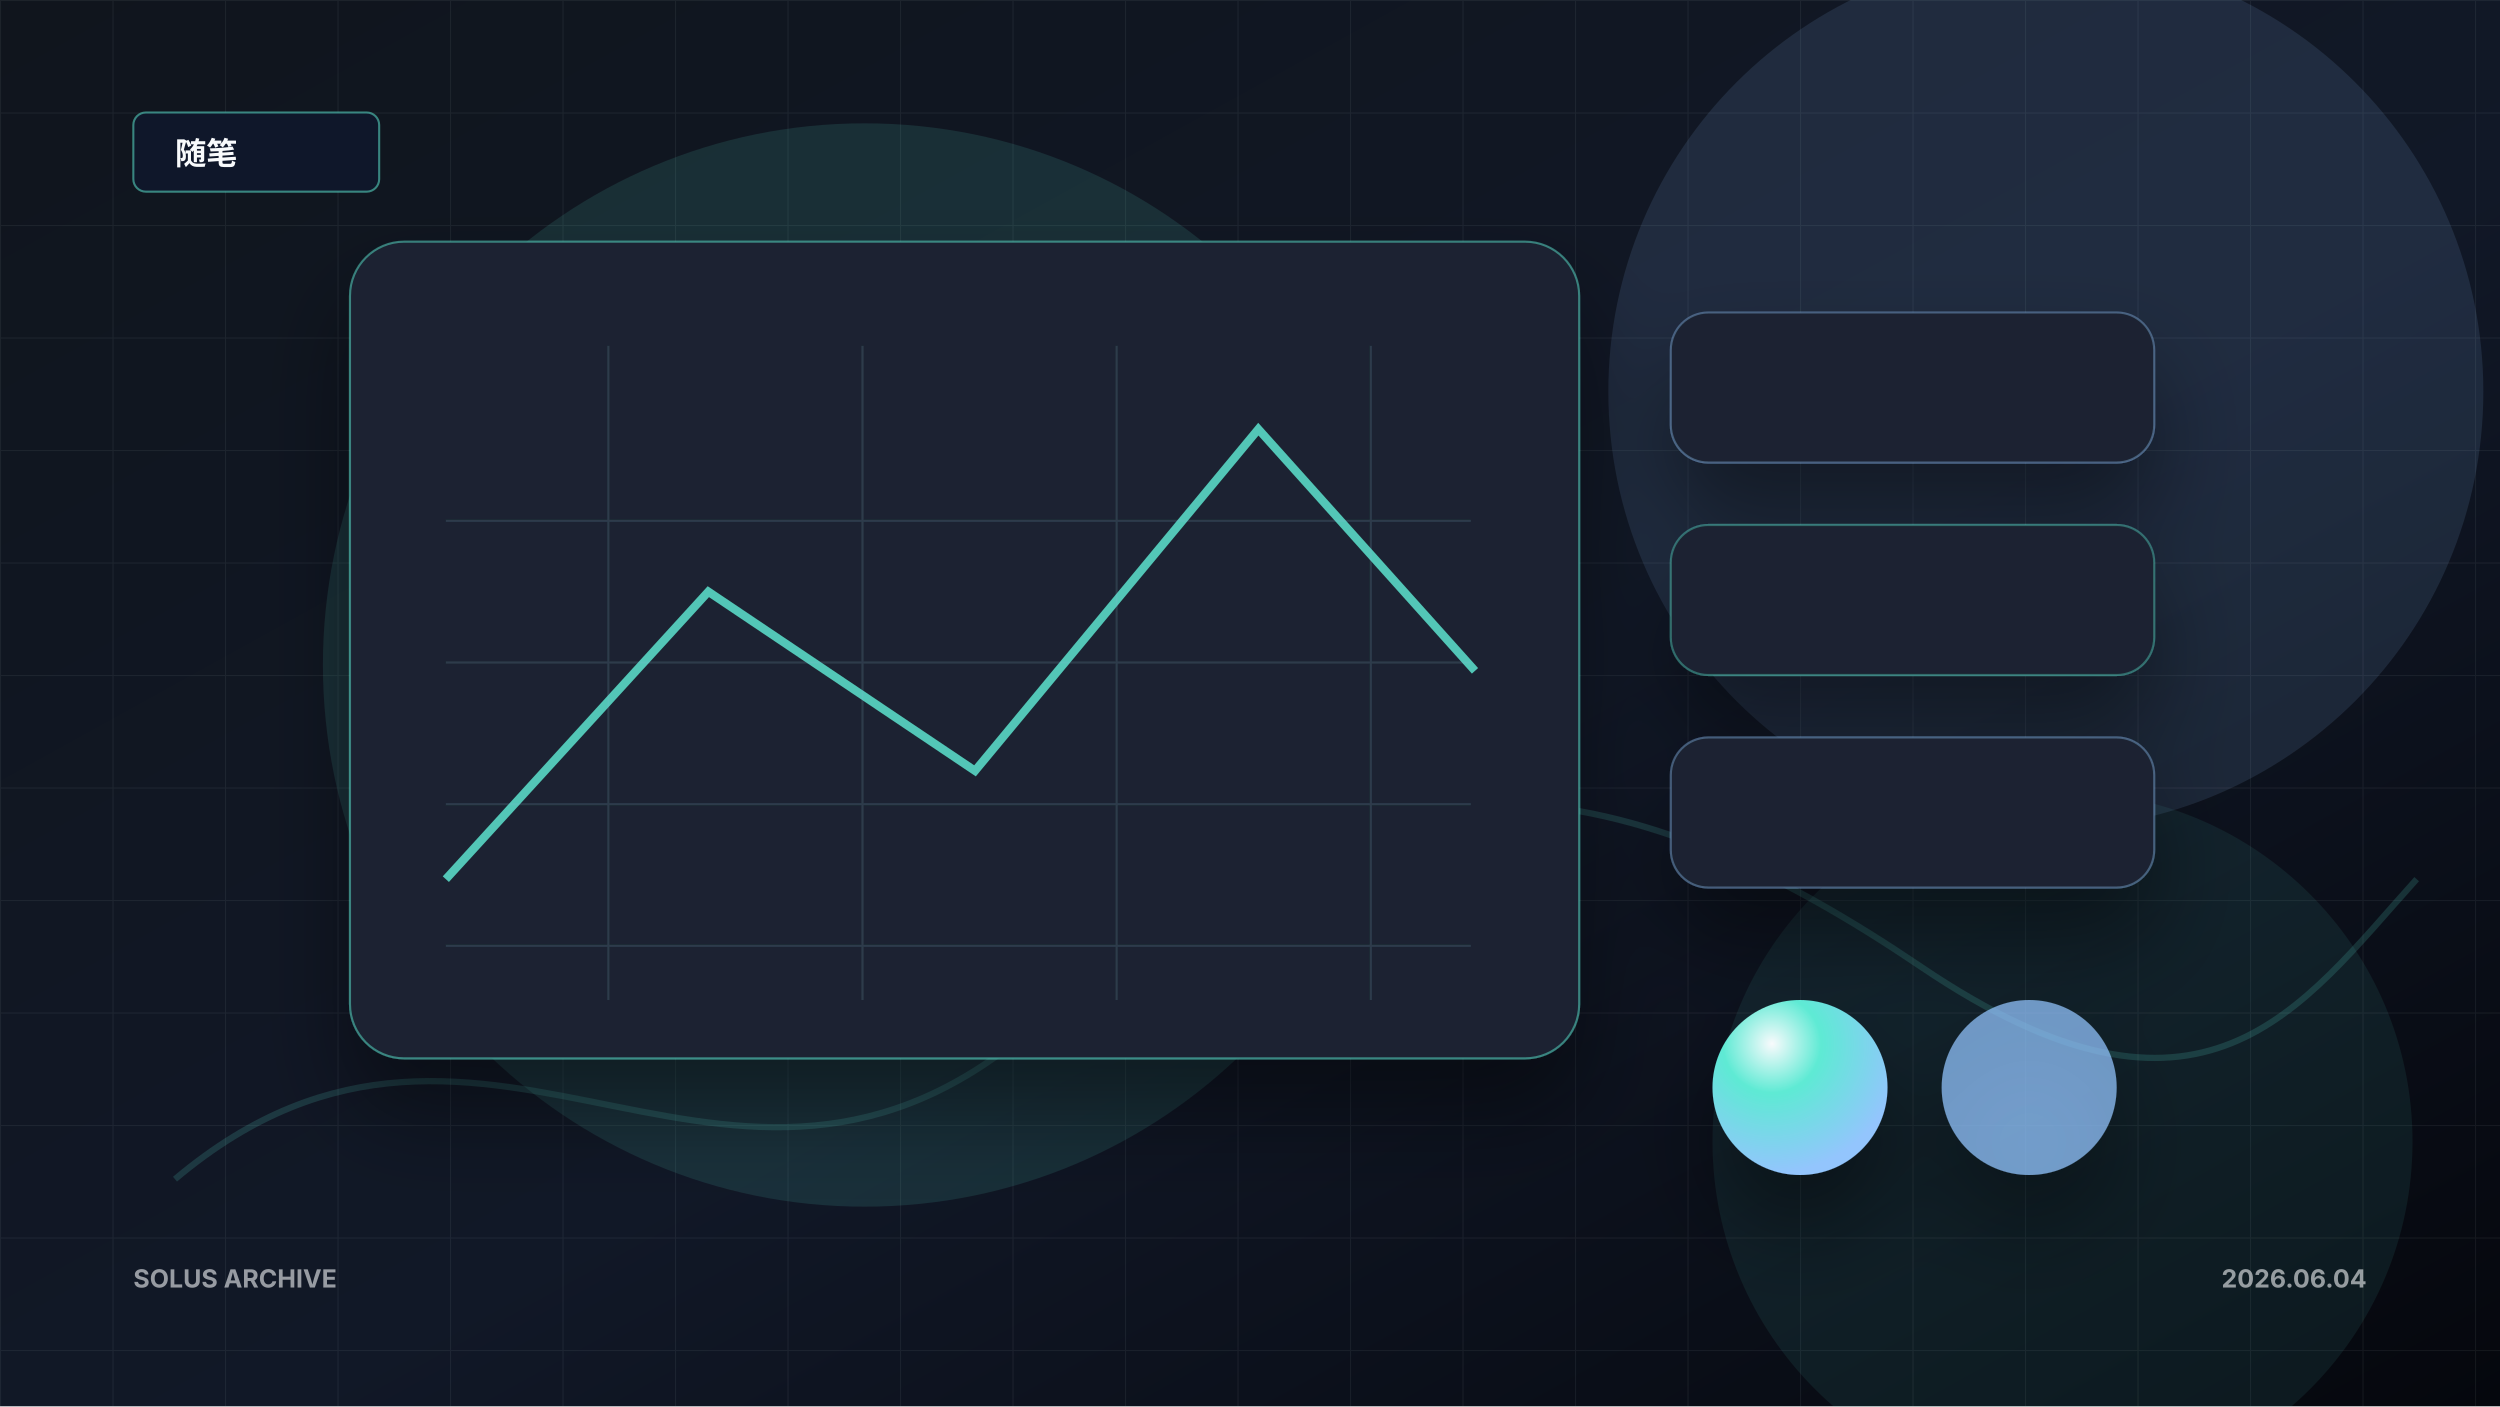
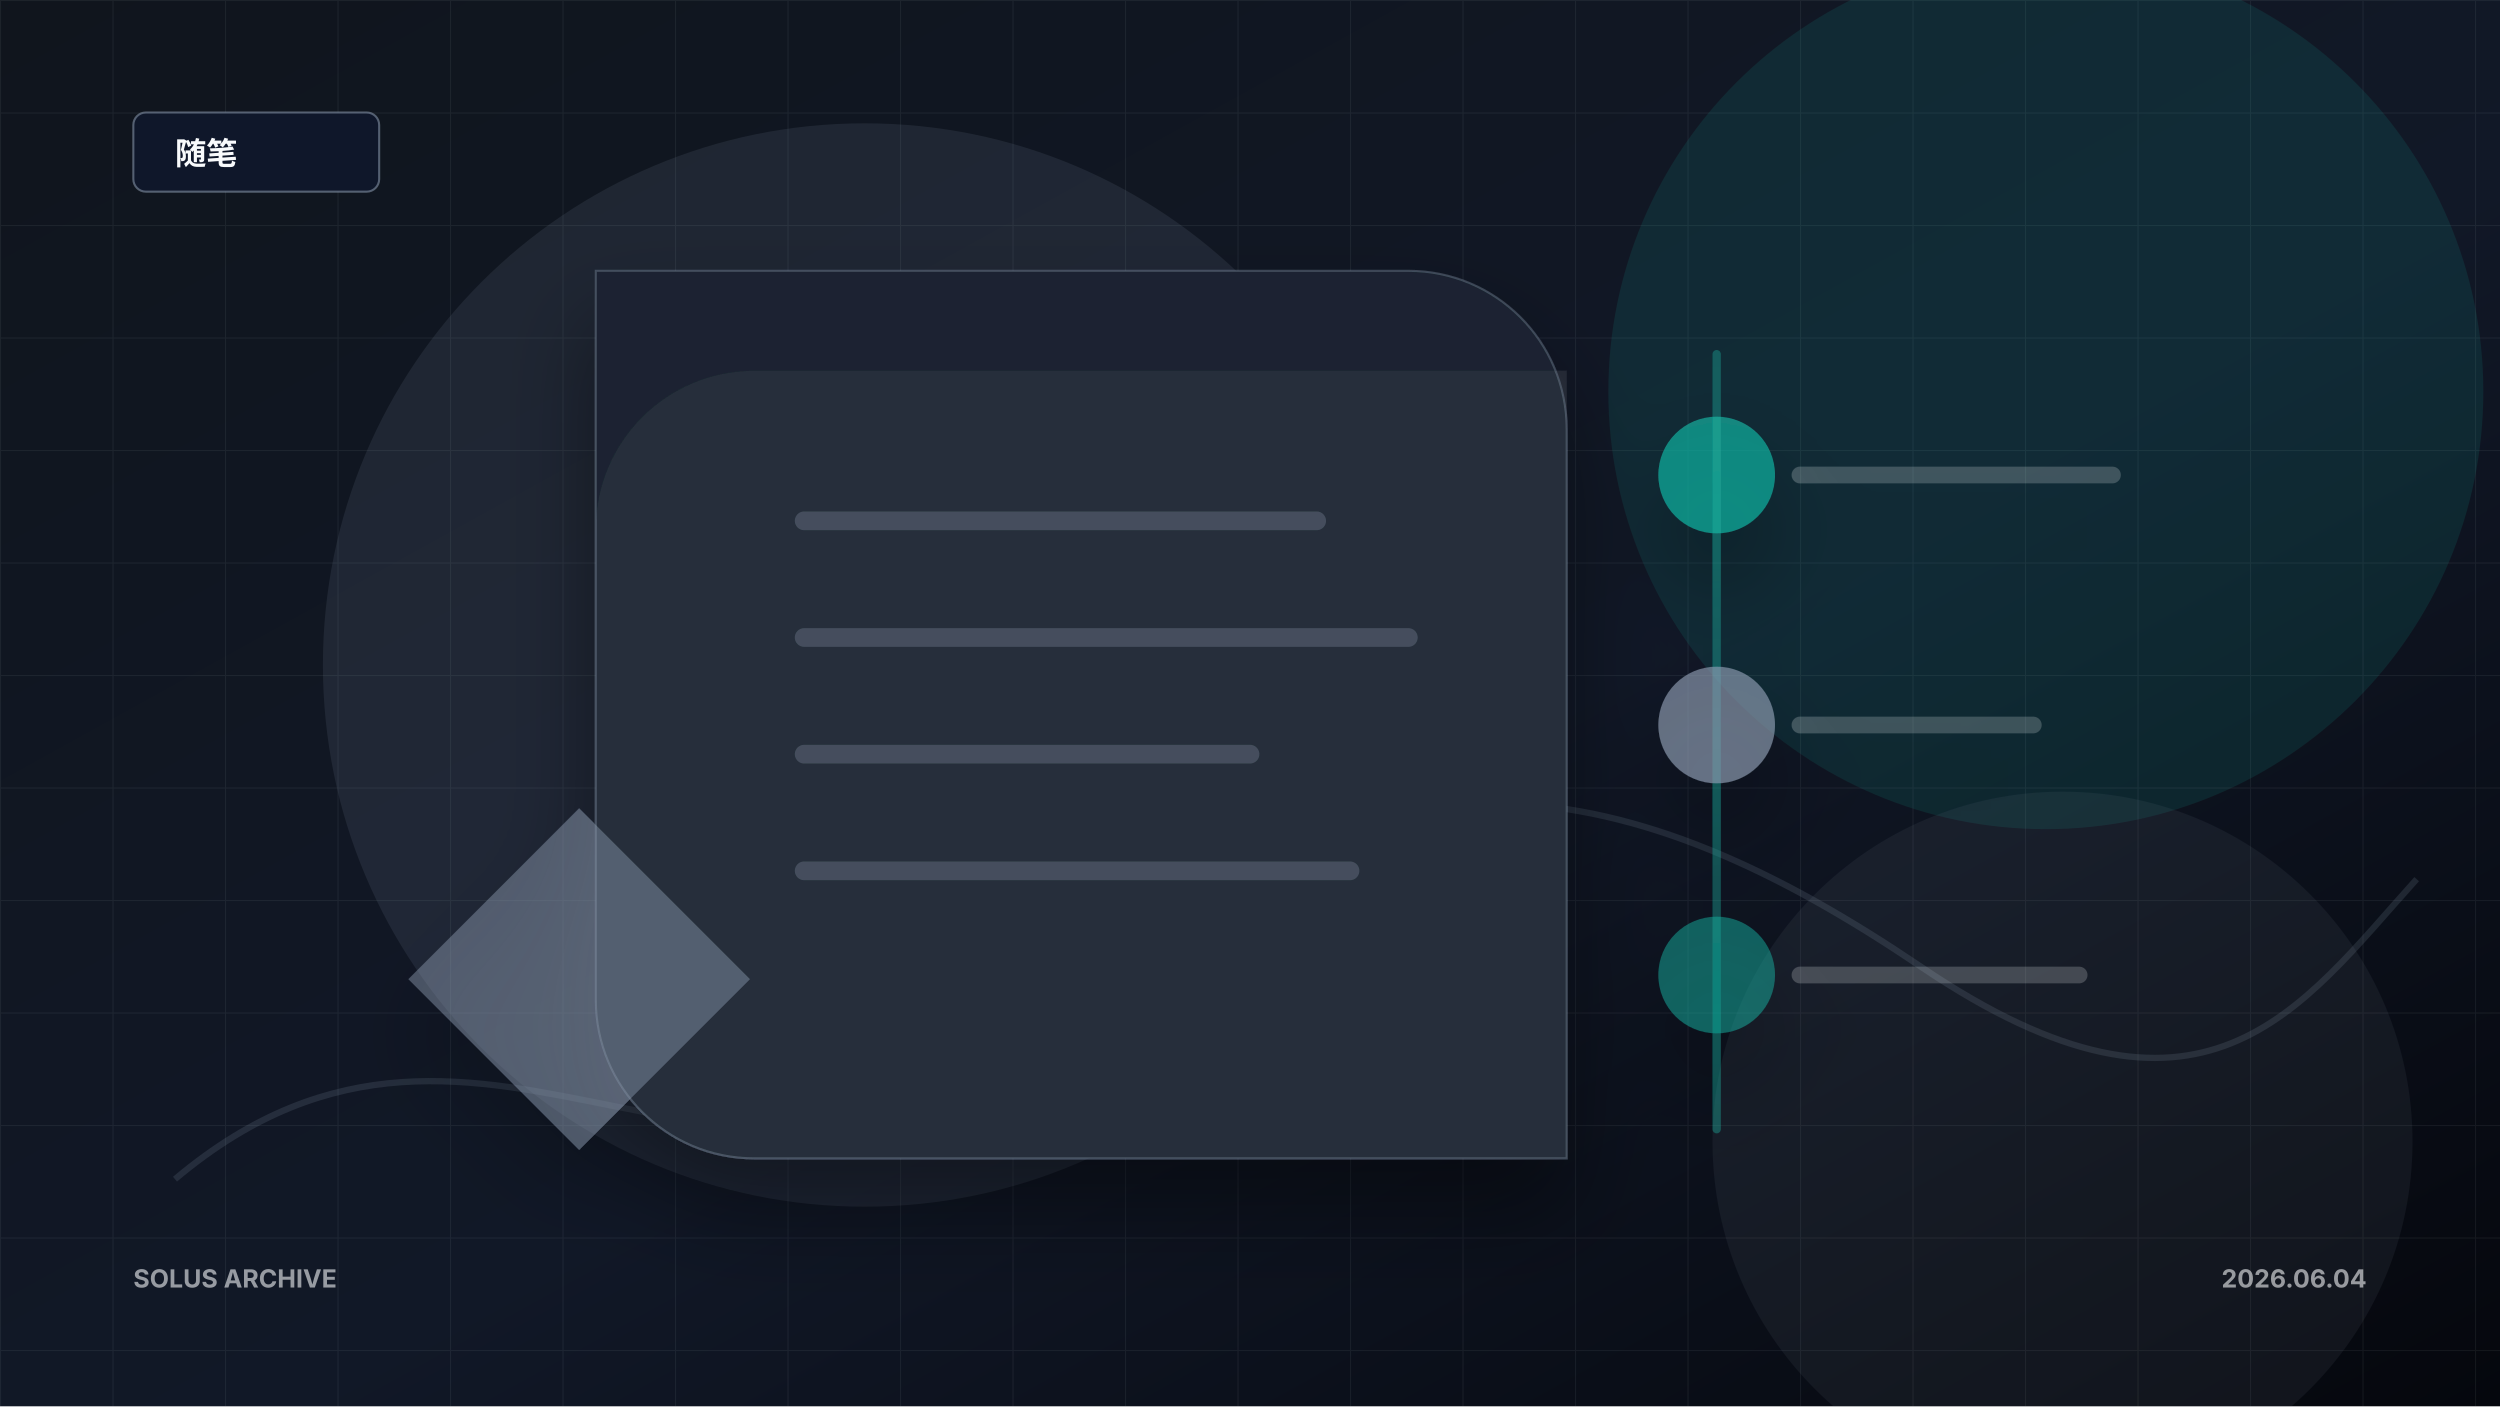
<svg xmlns="http://www.w3.org/2000/svg" viewBox="0 0 1200 675" role="img" aria-label="SOLUS 技术档案的起点">
  <defs>
    <linearGradient id="bg" x1="0" y1="0" x2="1" y2="1">
      <stop offset="0" stop-color="#10151d" />
      <stop offset=".56" stop-color="#111827" />
      <stop offset="1" stop-color="#05070d" />
    </linearGradient>
    <radialGradient id="sphere" cx=".34" cy=".25" r=".74">
      <stop offset="0" stop-color="#f8fafc" />
-       <stop offset=".38" stop-color="#5eead4" />
-       <stop offset="1" stop-color="#93c5fd" />
+       <stop offset=".38" stop-color="#94a3b8" />
+       <stop offset="1" stop-color="#14b8a6" />
    </radialGradient>
    <pattern id="grid" width="54" height="54" patternUnits="userSpaceOnUse">
      <path d="M54 0H0v54" fill="none" stroke="#f8fafc" stroke-opacity=".06" />
    </pattern>
    <filter id="shadow" x="-40%" y="-40%" width="180%" height="180%">
      <feDropShadow dx="0" dy="26" stdDeviation="22" flood-color="#000" flood-opacity=".42" />
    </filter>
  </defs>
  <rect width="1200" height="675" fill="url(#bg)" />
  <rect width="1200" height="675" fill="url(#grid)" />
-   <circle cx="415" cy="319.2" r="260" fill="#5eead4" opacity=".12" />
-   <circle cx="982" cy="188" r="210" fill="#93c5fd" opacity=".12" />
-   <circle cx="990" cy="548" r="168" fill="#5eead4" opacity=".08" />
-   <path d="M84 566C236 438 354 628 506 484s280-112 416-20 182 20 238-42" fill="none" stroke="#5eead4" stroke-opacity=".16" stroke-width="3" />
+   <circle cx="415" cy="319.2" r="260" fill="#94a3b8" opacity=".12" />
+   <circle cx="982" cy="188" r="210" fill="#14b8a6" opacity=".12" />
+   <circle cx="990" cy="548" r="168" fill="#94a3b8" opacity=".08" />
+   <path d="M84 566C236 438 354 628 506 484s280-112 416-20 182 20 238-42" fill="none" stroke="#94a3b8" stroke-opacity=".16" stroke-width="3" />
  <g filter="url(#shadow)">
-     <rect x="168" y="116" width="590" height="392" rx="26" fill="#1b2431" stroke="#5eead4" stroke-opacity=".48" />
-     <path d="M214 422L340 284l128 86 136-164 104 116" fill="none" stroke="#5eead4" stroke-width="4" opacity=".82" />
-     <path d="M214 454h492M214 386h492M214 318h492M214 250h492M292 166v314M414 166v314M536 166v314M658 166v314" stroke="#8fb8d7" stroke-opacity=".16" />
-     <rect x="802" y="150" width="232" height="72" rx="18" fill="#1b2431" stroke="#93c5fd" stroke-opacity=".36" />
-     <rect x="802" y="252" width="232" height="72" rx="18" fill="#1b2431" stroke="#5eead4" stroke-opacity=".36" />
-     <rect x="802" y="354" width="232" height="72" rx="18" fill="#1b2431" stroke="#93c5fd" stroke-opacity=".36" />
-     <circle cx="864" cy="522" r="42" fill="url(#sphere)" />
-     <circle cx="974" cy="522" r="42" fill="#93c5fd" opacity=".72" />
+     <path d="M286 130h390c42 0 76 34 76 76v350H362c-42 0-76-34-76-76z" fill="#1a2430" stroke="#94a3b8" stroke-opacity=".32" />
+     <path d="M362 178h390v378H362c-42 0-76-34-76-76V254c0-42 34-76 76-76z" fill="#fff" opacity=".05" />
+     <path d="M386 250h246M386 306h290M386 362h214M386 418h262" stroke="#94a3b8" stroke-width="9" stroke-linecap="round" opacity=".28" />
+     <path d="M824 170v372" stroke="#14b8a6" stroke-width="4" stroke-linecap="round" opacity=".36" />
+     <circle cx="824" cy="228" r="28" fill="#14b8a6" opacity=".66" />
+     <circle cx="824" cy="348" r="28" fill="#94a3b8" opacity=".62" />
+     <circle cx="824" cy="468" r="28" fill="#14b8a6" opacity=".46" />
+     <path d="M864 228h150M864 348h112M864 468h134" stroke="#f8fafc" stroke-opacity=".2" stroke-width="8" stroke-linecap="round" />
+     <path d="M196 470l82-82 82 82-82 82z" fill="#94a3b8" opacity=".42" />
  </g>
  <g>
-     <rect x="64" y="54" width="118" height="38" rx="6" fill="#0f172a" stroke="#5eead4" stroke-opacity=".52" />
+     <rect x="64" y="54" width="118" height="38" rx="6" fill="#0f172a" stroke="#94a3b8" stroke-opacity=".52" />
    <text x="84" y="79" fill="#f8fafc" font-size="15" font-weight="700" font-family="Inter, Microsoft YaHei, Arial">随笔</text>
    <text x="64" y="618" fill="#f8fafc" font-size="12" font-weight="700" opacity=".58" font-family="Inter, Arial">SOLUS ARCHIVE</text>
    <text x="1136" y="618" text-anchor="end" fill="#f8fafc" font-size="12" font-weight="700" opacity=".58" font-family="Inter, Arial">2026.06.04</text>
  </g>
</svg>
